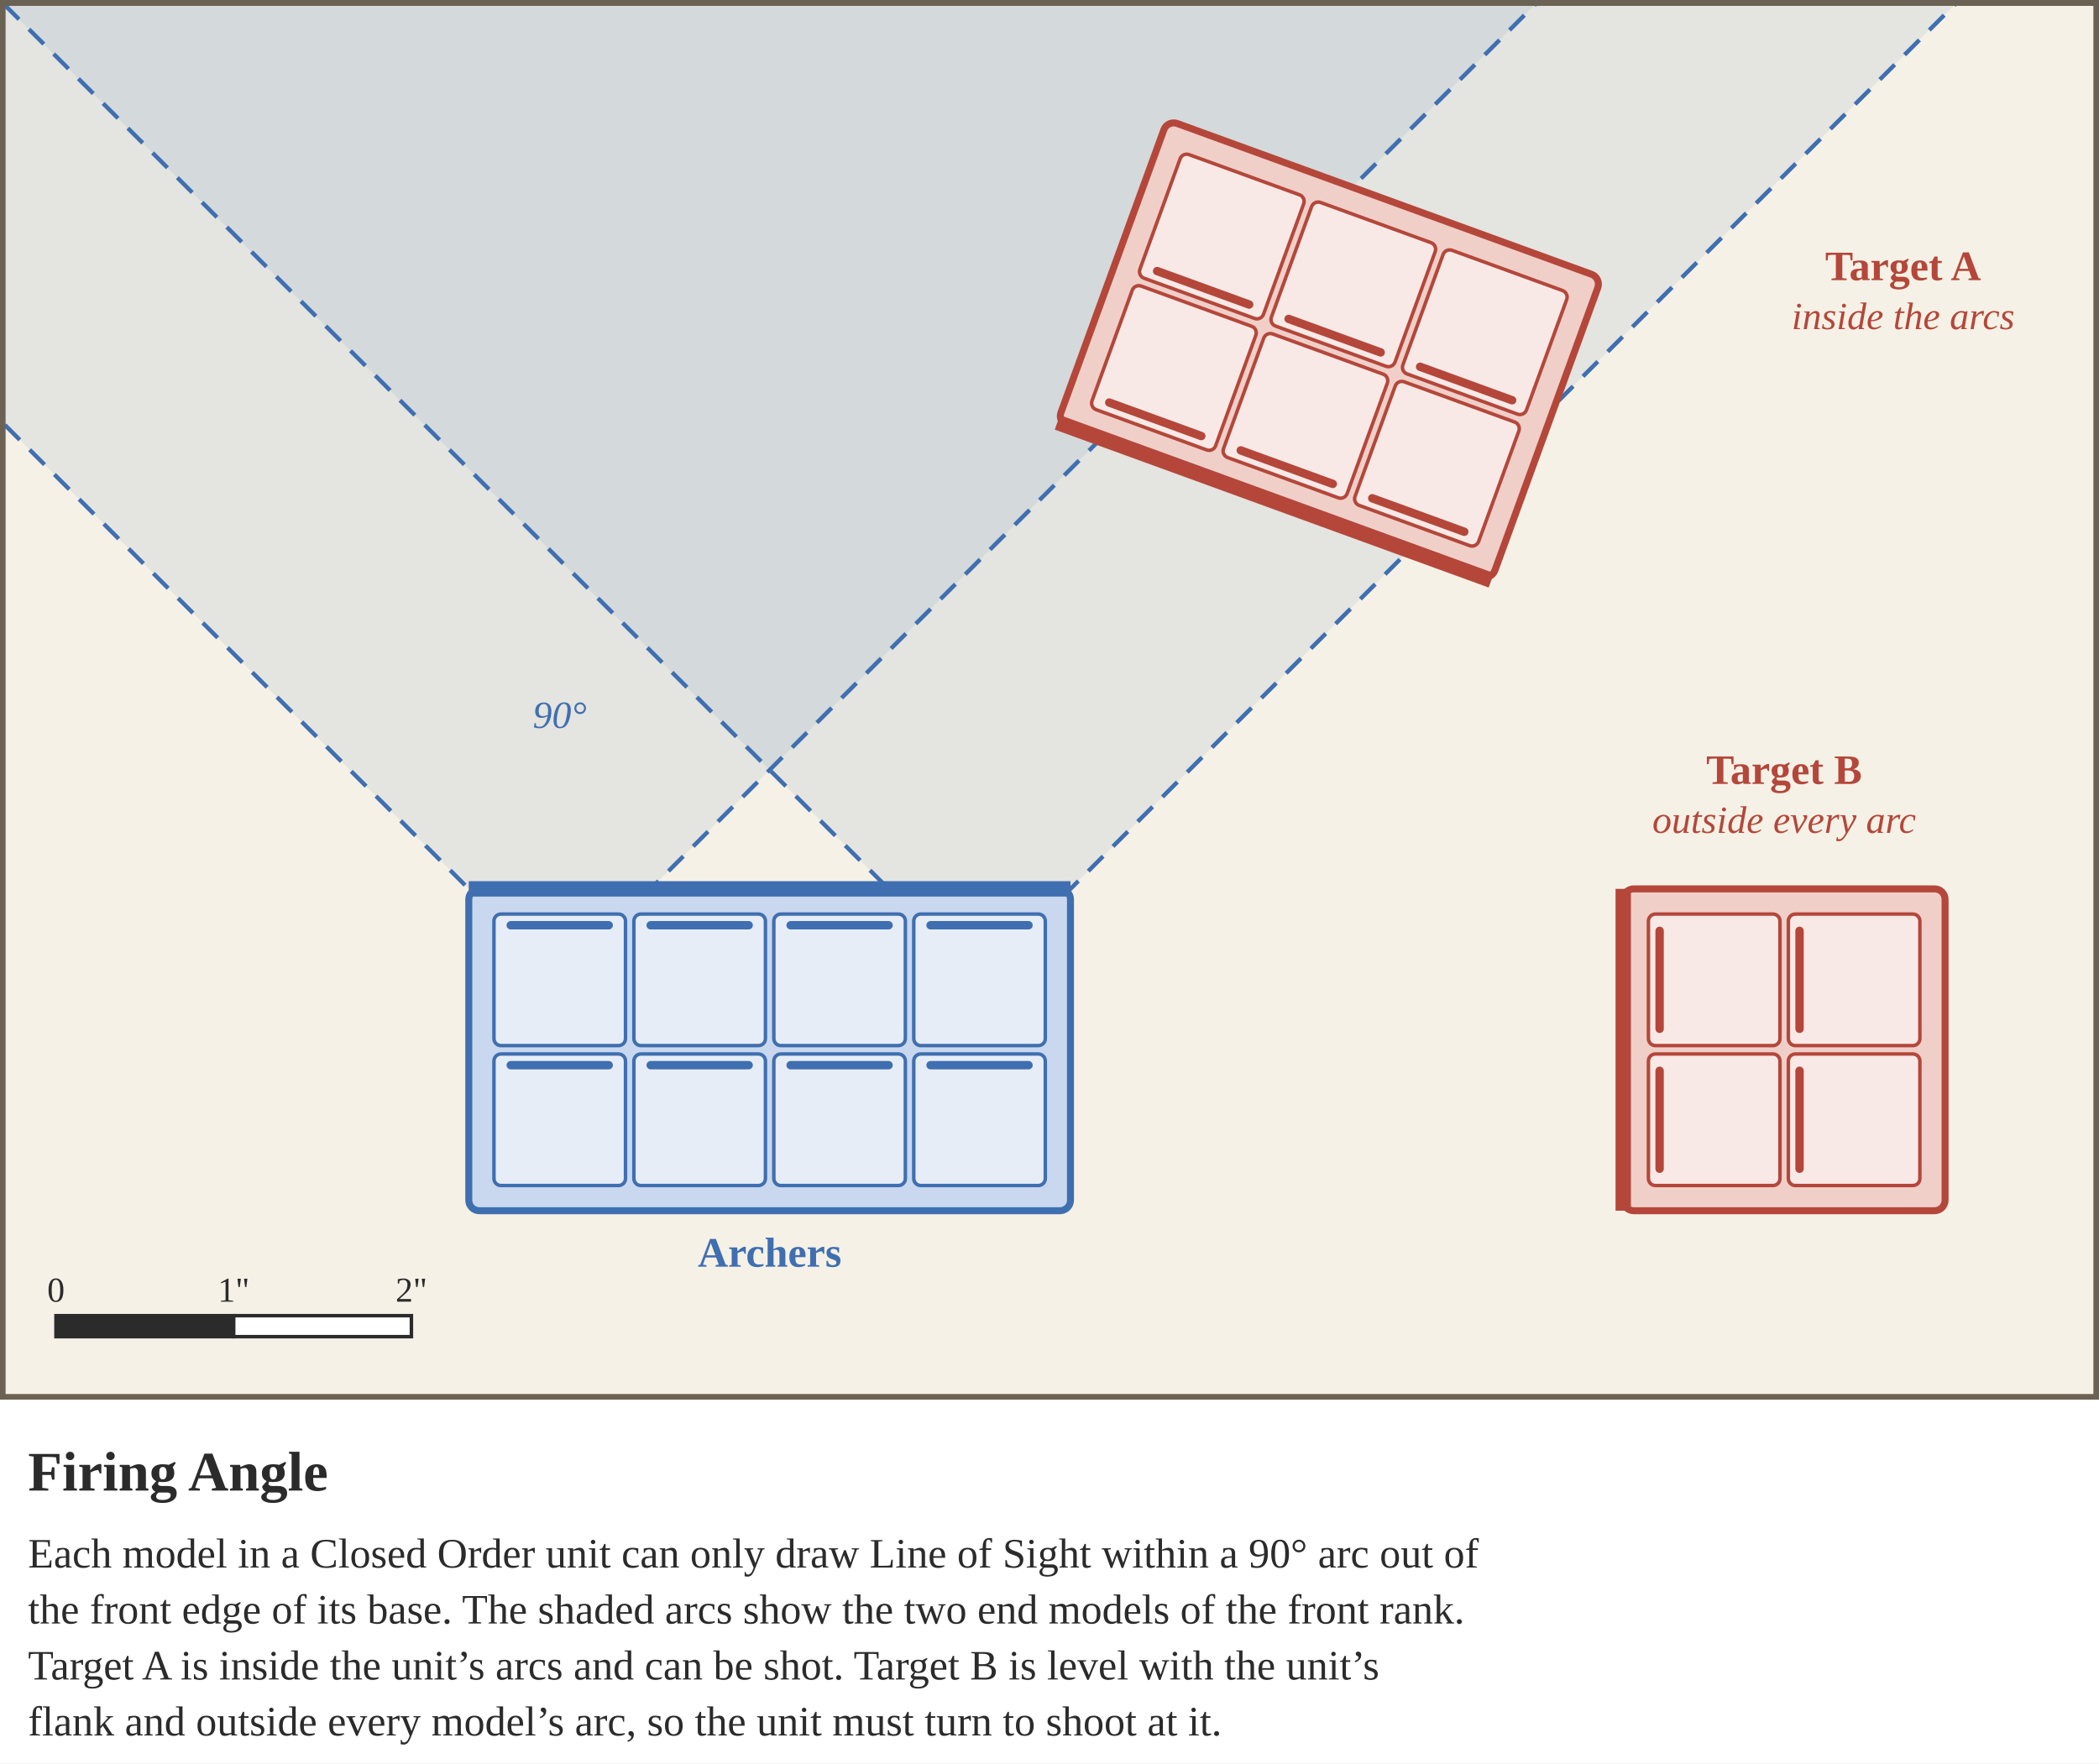
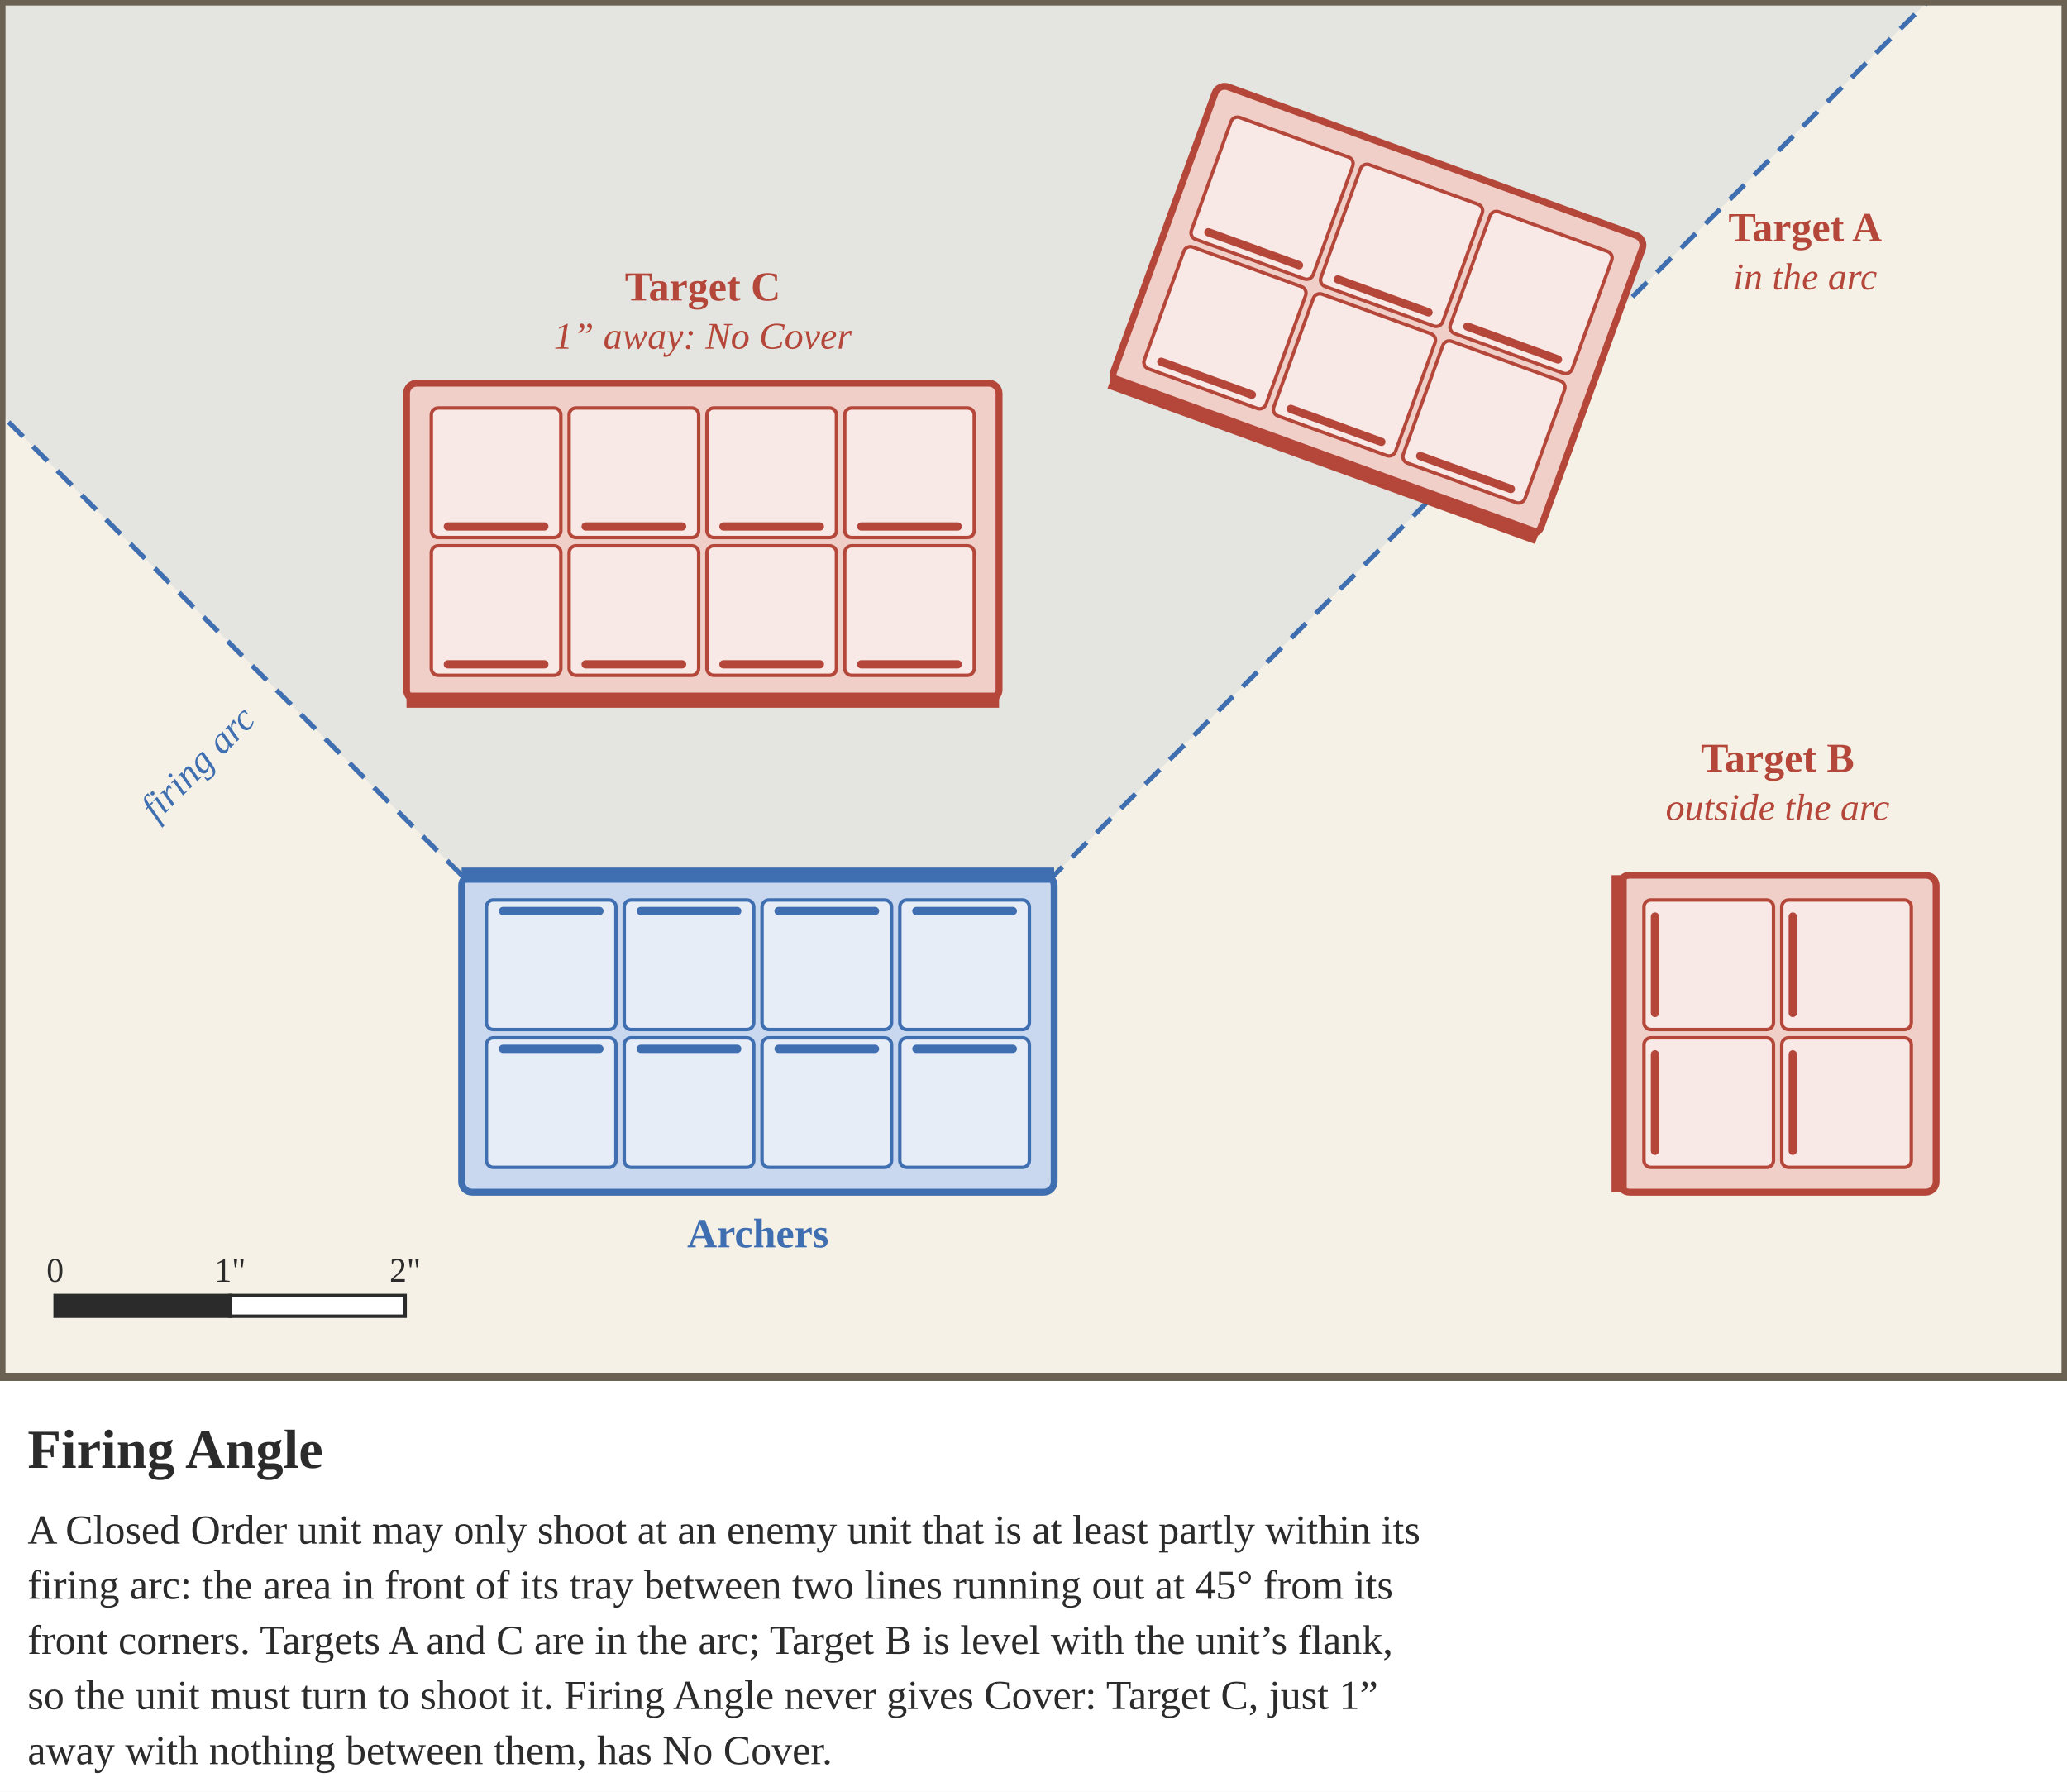
- <svg xmlns="http://www.w3.org/2000/svg" viewBox="0 0 300 252" width="720" height="605" font-family="Georgia, 'Times New Roman', serif">
+ <svg xmlns="http://www.w3.org/2000/svg" viewBox="0 0 300 260" width="720" height="624" font-family="Georgia, 'Times New Roman', serif">
  <defs />
-   <rect width="300" height="252" fill="#fff" />
+   <rect width="300" height="260" fill="#fff" />
  <rect x="0" y="0" width="300" height="200" fill="#f6f1e6" stroke="#6b6253" stroke-width="0.8" />
-   <polygon points="70.0,130.0 -100.0,-40.0 260.0,-40.0 90.0,130.0" fill="#3f6fb0" fill-opacity="0.10" stroke="#3f6fb0" stroke-width="0.6" stroke-dasharray="3 2" />
-   <polygon points="130.0,130.0 -40.0,-40.0 320.0,-40.0 150.0,130.0" fill="#3f6fb0" fill-opacity="0.10" stroke="#3f6fb0" stroke-width="0.6" stroke-dasharray="3 2" />
-   <rect x="0" y="200" width="300" height="40" fill="#fff" />
+   <clipPath id="pan">
+     <rect x="0" y="0" width="300" height="200" />
+   </clipPath>
+   <polygon clip-path="url(#pan)" points="67.0,127.0 -133.0,-73.0 353.0,-73.0 153.0,127.0" fill="#3f6fb0" fill-opacity="0.10" stroke="#3f6fb0" stroke-width="0.7" stroke-dasharray="3 2" />
  <g transform="translate(110.0,150.0) rotate(0.0)">
    <rect x="-43.0" y="-23.0" width="86" height="46" rx="1.5" fill="#c9d8ee" stroke="#3f6fb0" stroke-width="1" />
    <rect x="-39.4" y="-19.4" width="18.8" height="18.8" rx="1" fill="#fff" fill-opacity="0.55" stroke="#3f6fb0" stroke-width="0.5" />
    <line x1="-37.0" y1="-17.8" x2="-23.0" y2="-17.8" stroke="#3f6fb0" stroke-width="1.2" stroke-linecap="round" />
    <rect x="-19.4" y="-19.4" width="18.8" height="18.8" rx="1" fill="#fff" fill-opacity="0.55" stroke="#3f6fb0" stroke-width="0.5" />
    <line x1="-17.0" y1="-17.8" x2="-3.0" y2="-17.8" stroke="#3f6fb0" stroke-width="1.2" stroke-linecap="round" />
    <rect x="0.6" y="-19.4" width="18.8" height="18.8" rx="1" fill="#fff" fill-opacity="0.55" stroke="#3f6fb0" stroke-width="0.5" />
    <line x1="3.0" y1="-17.8" x2="17.0" y2="-17.8" stroke="#3f6fb0" stroke-width="1.2" stroke-linecap="round" />
    <rect x="20.6" y="-19.4" width="18.8" height="18.8" rx="1" fill="#fff" fill-opacity="0.55" stroke="#3f6fb0" stroke-width="0.5" />
    <line x1="23.0" y1="-17.8" x2="37.0" y2="-17.8" stroke="#3f6fb0" stroke-width="1.2" stroke-linecap="round" />
    <rect x="-39.4" y="0.6" width="18.8" height="18.8" rx="1" fill="#fff" fill-opacity="0.55" stroke="#3f6fb0" stroke-width="0.5" />
    <line x1="-37.0" y1="2.2" x2="-23.0" y2="2.2" stroke="#3f6fb0" stroke-width="1.2" stroke-linecap="round" />
    <rect x="-19.4" y="0.6" width="18.8" height="18.8" rx="1" fill="#fff" fill-opacity="0.55" stroke="#3f6fb0" stroke-width="0.5" />
    <line x1="-17.0" y1="2.2" x2="-3.0" y2="2.2" stroke="#3f6fb0" stroke-width="1.2" stroke-linecap="round" />
    <rect x="0.6" y="0.6" width="18.8" height="18.8" rx="1" fill="#fff" fill-opacity="0.55" stroke="#3f6fb0" stroke-width="0.5" />
    <line x1="3.0" y1="2.2" x2="17.0" y2="2.2" stroke="#3f6fb0" stroke-width="1.2" stroke-linecap="round" />
    <rect x="20.6" y="0.6" width="18.8" height="18.8" rx="1" fill="#fff" fill-opacity="0.55" stroke="#3f6fb0" stroke-width="0.5" />
    <line x1="23.0" y1="2.2" x2="37.0" y2="2.2" stroke="#3f6fb0" stroke-width="1.2" stroke-linecap="round" />
    <line x1="-43.0" y1="-23.0" x2="43.0" y2="-23.0" stroke="#3f6fb0" stroke-width="2.2" />
    <text x="0" y="31.0" font-size="6" text-anchor="middle" fill="#3f6fb0" font-weight="bold">Archers</text>
  </g>
-   <text x="80.0" y="104.0" font-size="5.5" fill="#3f6fb0" text-anchor="middle" font-style="italic">90°</text>
-   <g transform="translate(190.0,50.0) rotate(200.0)">
+   <text x="30.0" y="112.0" font-size="5.5" fill="#3f6fb0" text-anchor="middle" font-style="italic" transform="rotate(-45 30 112)">firing arc</text>
+   <g transform="translate(200.0,45.0) rotate(200.0)">
    <rect x="-33.0" y="-23.0" width="66" height="46" rx="1.5" fill="#f0cfc9" stroke="#b4473a" stroke-width="1" />
    <rect x="-29.4" y="-19.4" width="18.8" height="18.8" rx="1" fill="#fff" fill-opacity="0.55" stroke="#b4473a" stroke-width="0.5" />
    <line x1="-27.0" y1="-17.8" x2="-13.0" y2="-17.8" stroke="#b4473a" stroke-width="1.2" stroke-linecap="round" />
    <rect x="-9.4" y="-19.4" width="18.8" height="18.8" rx="1" fill="#fff" fill-opacity="0.55" stroke="#b4473a" stroke-width="0.5" />
    <line x1="-7.0" y1="-17.8" x2="7.0" y2="-17.8" stroke="#b4473a" stroke-width="1.2" stroke-linecap="round" />
    <rect x="10.6" y="-19.4" width="18.8" height="18.8" rx="1" fill="#fff" fill-opacity="0.55" stroke="#b4473a" stroke-width="0.5" />
    <line x1="13.0" y1="-17.8" x2="27.0" y2="-17.8" stroke="#b4473a" stroke-width="1.2" stroke-linecap="round" />
    <rect x="-29.4" y="0.6" width="18.8" height="18.8" rx="1" fill="#fff" fill-opacity="0.55" stroke="#b4473a" stroke-width="0.5" />
    <line x1="-27.0" y1="2.2" x2="-13.0" y2="2.2" stroke="#b4473a" stroke-width="1.2" stroke-linecap="round" />
    <rect x="-9.4" y="0.6" width="18.8" height="18.8" rx="1" fill="#fff" fill-opacity="0.55" stroke="#b4473a" stroke-width="0.5" />
    <line x1="-7.0" y1="2.2" x2="7.0" y2="2.2" stroke="#b4473a" stroke-width="1.2" stroke-linecap="round" />
    <rect x="10.6" y="0.6" width="18.8" height="18.8" rx="1" fill="#fff" fill-opacity="0.55" stroke="#b4473a" stroke-width="0.5" />
    <line x1="13.0" y1="2.2" x2="27.0" y2="2.2" stroke="#b4473a" stroke-width="1.2" stroke-linecap="round" />
    <line x1="-33.0" y1="-23.0" x2="33.0" y2="-23.0" stroke="#b4473a" stroke-width="2.2" />
  </g>
-   <text x="272.0" y="40.0" font-size="6" fill="#b4473a" text-anchor="middle" font-weight="bold">Target A</text>
-   <text x="272.0" y="47.0" font-size="5.5" fill="#b4473a" text-anchor="middle" font-style="italic">inside the arcs</text>
-   <g transform="translate(255.0,150.0) rotate(270.0)">
+   <text x="262.0" y="35.0" font-size="6" fill="#b4473a" text-anchor="middle" font-weight="bold">Target A</text>
+   <text x="262.0" y="42.0" font-size="5.5" fill="#b4473a" text-anchor="middle" font-style="italic">in the arc</text>
+   <g transform="translate(102.0,78.6) rotate(180.0)">
+     <rect x="-43.0" y="-23.0" width="86" height="46" rx="1.5" fill="#f0cfc9" stroke="#b4473a" stroke-width="1" />
+     <rect x="-39.4" y="-19.4" width="18.8" height="18.8" rx="1" fill="#fff" fill-opacity="0.55" stroke="#b4473a" stroke-width="0.5" />
+     <line x1="-37.0" y1="-17.8" x2="-23.0" y2="-17.8" stroke="#b4473a" stroke-width="1.2" stroke-linecap="round" />
+     <rect x="-19.4" y="-19.4" width="18.8" height="18.8" rx="1" fill="#fff" fill-opacity="0.55" stroke="#b4473a" stroke-width="0.5" />
+     <line x1="-17.0" y1="-17.8" x2="-3.0" y2="-17.8" stroke="#b4473a" stroke-width="1.2" stroke-linecap="round" />
+     <rect x="0.6" y="-19.4" width="18.8" height="18.8" rx="1" fill="#fff" fill-opacity="0.55" stroke="#b4473a" stroke-width="0.5" />
+     <line x1="3.0" y1="-17.8" x2="17.0" y2="-17.8" stroke="#b4473a" stroke-width="1.2" stroke-linecap="round" />
+     <rect x="20.6" y="-19.4" width="18.8" height="18.8" rx="1" fill="#fff" fill-opacity="0.55" stroke="#b4473a" stroke-width="0.5" />
+     <line x1="23.0" y1="-17.8" x2="37.0" y2="-17.8" stroke="#b4473a" stroke-width="1.2" stroke-linecap="round" />
+     <rect x="-39.4" y="0.6" width="18.8" height="18.8" rx="1" fill="#fff" fill-opacity="0.55" stroke="#b4473a" stroke-width="0.5" />
+     <line x1="-37.0" y1="2.2" x2="-23.0" y2="2.2" stroke="#b4473a" stroke-width="1.2" stroke-linecap="round" />
+     <rect x="-19.4" y="0.6" width="18.8" height="18.8" rx="1" fill="#fff" fill-opacity="0.55" stroke="#b4473a" stroke-width="0.5" />
+     <line x1="-17.0" y1="2.2" x2="-3.0" y2="2.2" stroke="#b4473a" stroke-width="1.2" stroke-linecap="round" />
+     <rect x="0.6" y="0.6" width="18.8" height="18.8" rx="1" fill="#fff" fill-opacity="0.55" stroke="#b4473a" stroke-width="0.5" />
+     <line x1="3.0" y1="2.2" x2="17.0" y2="2.2" stroke="#b4473a" stroke-width="1.2" stroke-linecap="round" />
+     <rect x="20.6" y="0.6" width="18.8" height="18.8" rx="1" fill="#fff" fill-opacity="0.55" stroke="#b4473a" stroke-width="0.5" />
+     <line x1="23.0" y1="2.2" x2="37.0" y2="2.2" stroke="#b4473a" stroke-width="1.2" stroke-linecap="round" />
+     <line x1="-43.0" y1="-23.0" x2="43.0" y2="-23.0" stroke="#b4473a" stroke-width="2.2" />
+   </g>
+   <text x="102.0" y="43.6" font-size="6" fill="#b4473a" text-anchor="middle" font-weight="bold">Target C</text>
+   <text x="102.0" y="50.6" font-size="5.5" fill="#b4473a" text-anchor="middle" font-style="italic">1” away: No Cover</text>
+   <g transform="translate(258.0,150.0) rotate(270.0)">
    <rect x="-23.0" y="-23.0" width="46" height="46" rx="1.5" fill="#f0cfc9" stroke="#b4473a" stroke-width="1" />
    <rect x="-19.4" y="-19.4" width="18.8" height="18.8" rx="1" fill="#fff" fill-opacity="0.55" stroke="#b4473a" stroke-width="0.5" />
    <line x1="-17.0" y1="-17.8" x2="-3.0" y2="-17.8" stroke="#b4473a" stroke-width="1.2" stroke-linecap="round" />
    <rect x="0.6" y="-19.4" width="18.8" height="18.8" rx="1" fill="#fff" fill-opacity="0.55" stroke="#b4473a" stroke-width="0.5" />
    <line x1="3.0" y1="-17.8" x2="17.0" y2="-17.8" stroke="#b4473a" stroke-width="1.2" stroke-linecap="round" />
    <rect x="-19.4" y="0.6" width="18.8" height="18.8" rx="1" fill="#fff" fill-opacity="0.55" stroke="#b4473a" stroke-width="0.5" />
    <line x1="-17.0" y1="2.2" x2="-3.0" y2="2.2" stroke="#b4473a" stroke-width="1.2" stroke-linecap="round" />
    <rect x="0.6" y="0.6" width="18.8" height="18.8" rx="1" fill="#fff" fill-opacity="0.55" stroke="#b4473a" stroke-width="0.5" />
    <line x1="3.0" y1="2.2" x2="17.0" y2="2.2" stroke="#b4473a" stroke-width="1.2" stroke-linecap="round" />
    <line x1="-23.0" y1="-23.0" x2="23.0" y2="-23.0" stroke="#b4473a" stroke-width="2.2" />
  </g>
-   <text x="255.0" y="112.0" font-size="6" fill="#b4473a" text-anchor="middle" font-weight="bold">Target B</text>
-   <text x="255.0" y="119.0" font-size="5.5" fill="#b4473a" text-anchor="middle" font-style="italic">outside every arc</text>
+   <text x="258.0" y="112.0" font-size="6" fill="#b4473a" text-anchor="middle" font-weight="bold">Target B</text>
+   <text x="258.0" y="119.0" font-size="5.5" fill="#b4473a" text-anchor="middle" font-style="italic">outside the arc</text>
  <rect x="0.4" y="0.4" width="299.2" height="199.2" fill="none" stroke="#6b6253" stroke-width="0.8" />
  <rect x="8.0" y="188" width="25.4" height="3" fill="#2b2b2b" stroke="#2b2b2b" stroke-width="0.5" />
  <rect x="33.4" y="188" width="25.4" height="3" fill="#fff" stroke="#2b2b2b" stroke-width="0.5" />
  <text x="8.0" y="186.0" font-size="5" fill="#2b2b2b" text-anchor="middle">0</text>
  <text x="33.4" y="186.0" font-size="5" fill="#2b2b2b" text-anchor="middle">1"</text>
  <text x="58.8" y="186.0" font-size="5" fill="#2b2b2b" text-anchor="middle">2"</text>
  <text x="4" y="213" font-size="8" font-weight="bold" fill="#2b2b2b">Firing Angle</text>
-   <text x="4" y="224" font-size="6" fill="#2b2b2b">Each model in a Closed Order unit can only draw Line of Sight within a 90° arc out of</text>
-   <text x="4" y="232" font-size="6" fill="#2b2b2b">the front edge of its base. The shaded arcs show the two end models of the front rank.</text>
-   <text x="4" y="240" font-size="6" fill="#2b2b2b">Target A is inside the unit’s arcs and can be shot. Target B is level with the unit’s</text>
-   <text x="4" y="248" font-size="6" fill="#2b2b2b">flank and outside every model’s arc, so the unit must turn to shoot at it.</text>
+   <text x="4" y="224" font-size="6" fill="#2b2b2b">A Closed Order unit may only shoot at an enemy unit that is at least partly within its</text>
+   <text x="4" y="232" font-size="6" fill="#2b2b2b">firing arc: the area in front of its tray between two lines running out at 45° from its</text>
+   <text x="4" y="240" font-size="6" fill="#2b2b2b">front corners. Targets A and C are in the arc; Target B is level with the unit’s flank,</text>
+   <text x="4" y="248" font-size="6" fill="#2b2b2b">so the unit must turn to shoot it. Firing Angle never gives Cover: Target C, just 1”</text>
+   <text x="4" y="256" font-size="6" fill="#2b2b2b">away with nothing between them, has No Cover.</text>
</svg>
